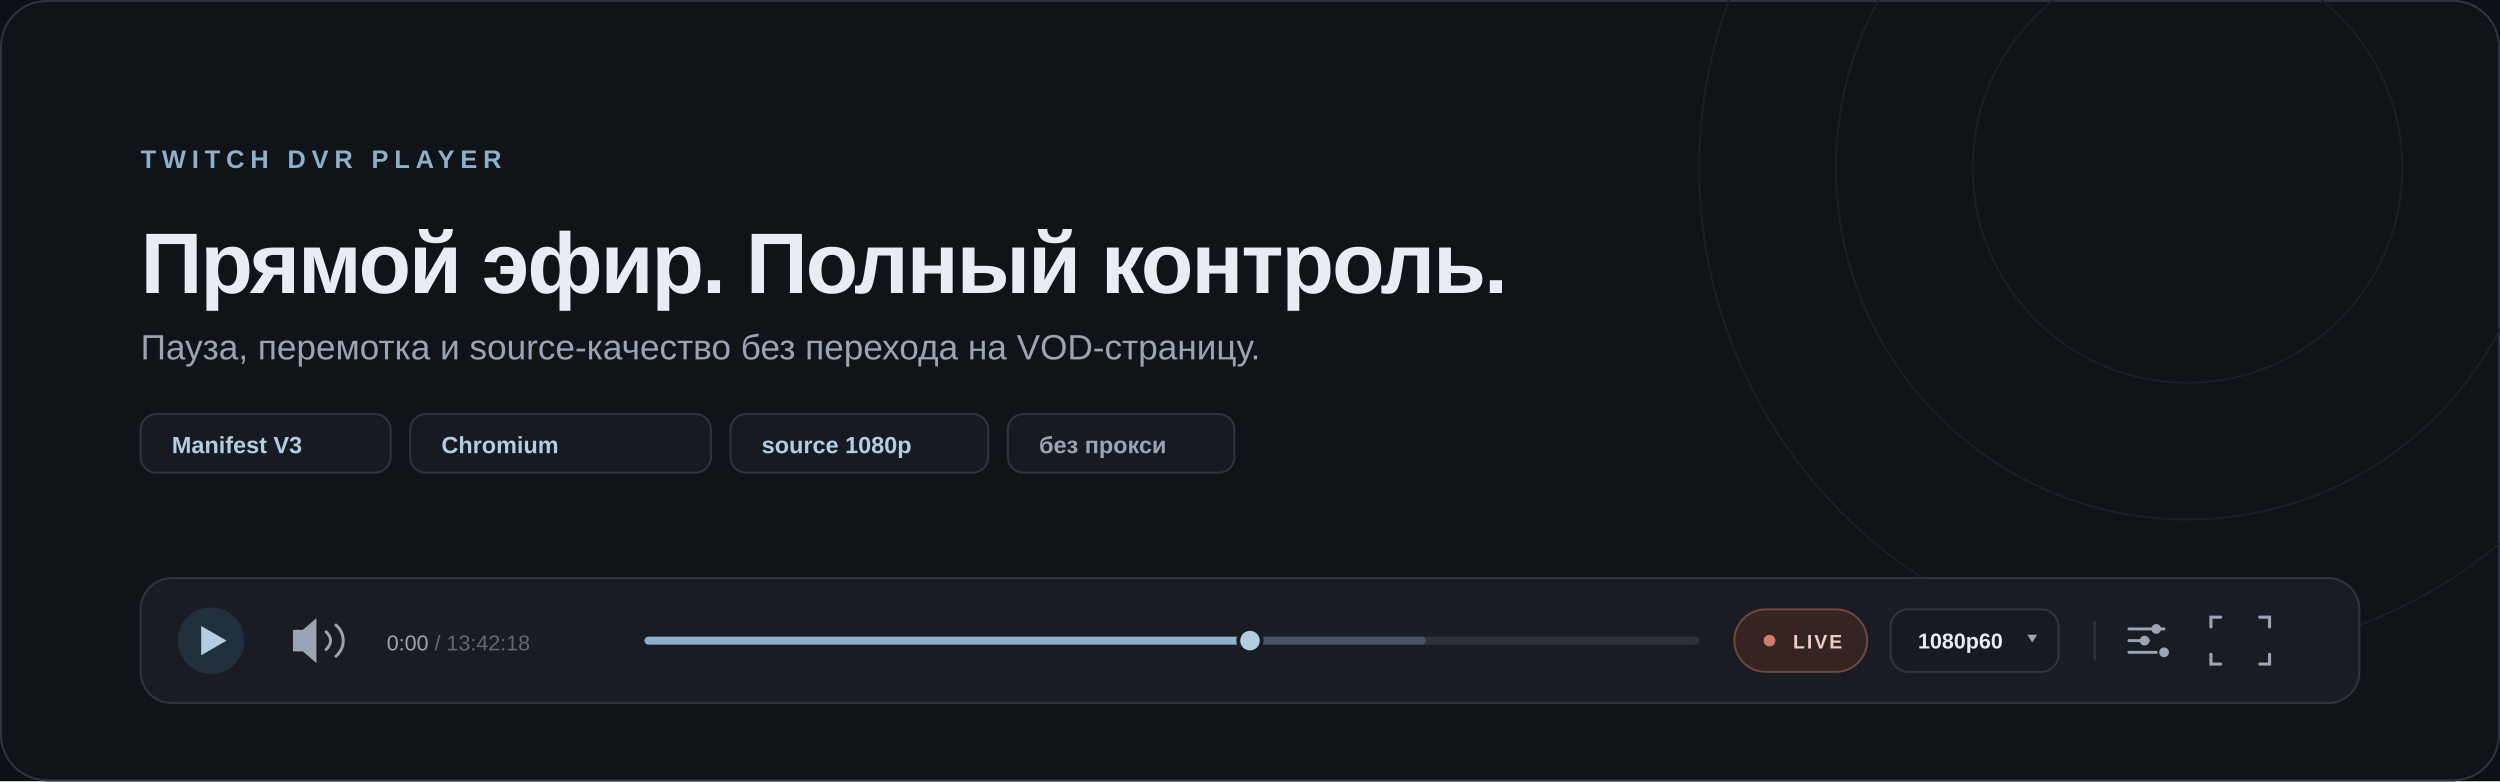
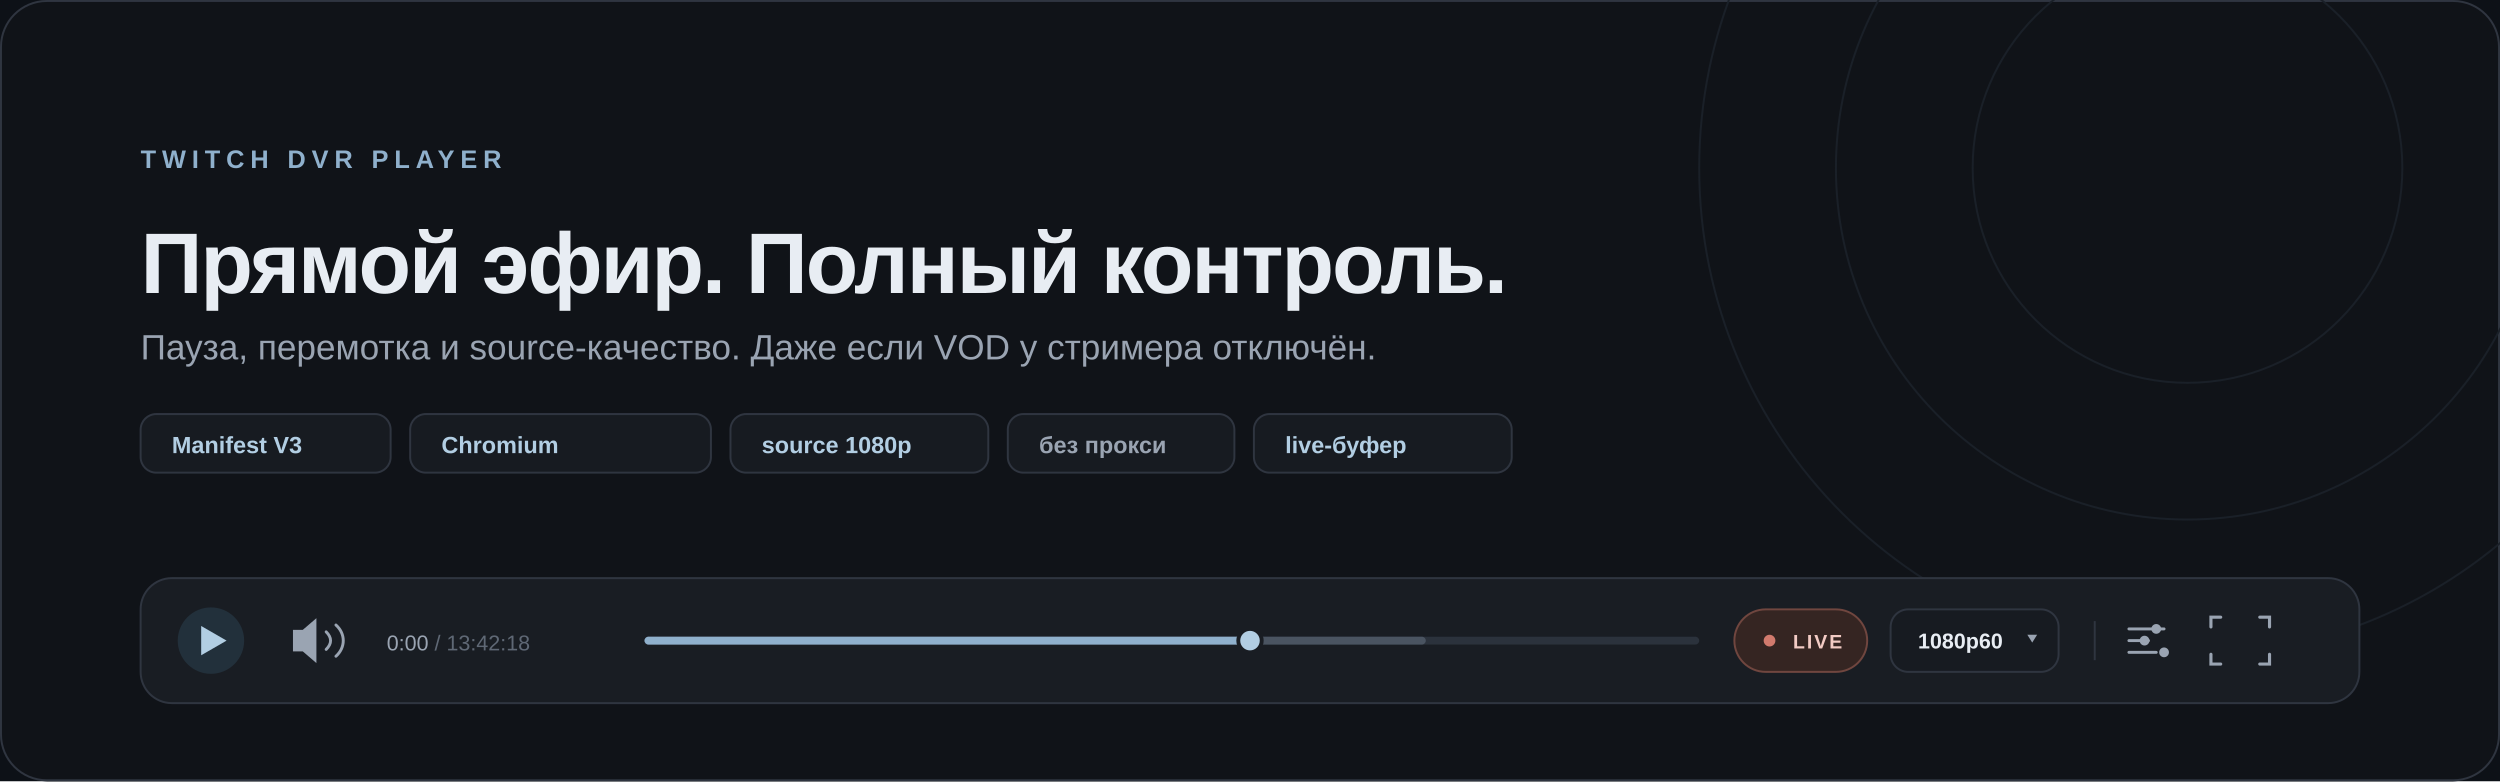
<svg xmlns="http://www.w3.org/2000/svg" width="1280" height="400" viewBox="0 0 1280 400" fill="none">
  <defs>
    <clipPath id="cardClip">
      <rect width="1280" height="400" rx="24" />
    </clipPath>
  </defs>
  <rect width="1280" height="400" fill="#0d1117" />
  <rect width="1280" height="400" rx="24" fill="#101318" />
  <rect x="0.5" y="0.5" width="1279" height="399" rx="23.5" stroke="#2f3540" />
  <g clip-path="url(#cardClip)">
    <circle cx="1120" cy="86" r="250" stroke="#1a2028" />
    <circle cx="1120" cy="86" r="180" stroke="#1a2028" />
    <circle cx="1120" cy="86" r="110" stroke="#1a2028" />
  </g>
  <text x="72" y="86" fill="#8fb0cc" font-family="Segoe UI, Arial, sans-serif" font-size="13" font-weight="700" letter-spacing="3">TWITCH DVR PLAYER</text>
  <text x="72" y="150" fill="#e8edf3" font-family="Segoe UI, Arial, sans-serif" font-size="44" font-weight="700" letter-spacing="-1">Прямой эфир. Полный контроль.</text>
-   <text x="72" y="184" fill="#9aa4b2" font-family="Segoe UI, Arial, sans-serif" font-size="18">Пауза, перемотка и source-качество без перехода на VOD-страницу.</text>
+   <text x="72" y="184" fill="#9aa4b2" font-family="Segoe UI, Arial, sans-serif" font-size="18">Пауза, перемотка и source-качество. Даже если VOD у стримера отключён.</text>
  <g font-family="Segoe UI, Arial, sans-serif" font-size="12" font-weight="600">
    <rect x="72" y="212" width="128" height="30" rx="8" fill="#171b21" stroke="#2f3540" />
    <text x="88" y="232" fill="#b2cee3">Manifest V3</text>
    <rect x="210" y="212" width="154" height="30" rx="8" fill="#171b21" stroke="#2f3540" />
    <text x="226" y="232" fill="#b2cee3">Chromium</text>
    <rect x="374" y="212" width="132" height="30" rx="8" fill="#171b21" stroke="#2f3540" />
    <text x="390" y="232" fill="#b2cee3">source 1080p</text>
    <rect x="516" y="212" width="116" height="30" rx="8" fill="#171b21" stroke="#2f3540" />
    <text x="532" y="232" fill="#9aa4b2">без прокси</text>
+     <rect x="642" y="212" width="132" height="30" rx="8" fill="#171b21" stroke="#2f3540" />
+     <text x="658" y="232" fill="#b2cee3">live-буфер</text>
  </g>
  <g>
    <rect x="72" y="296" width="1136" height="64" rx="16" fill="#191d23" stroke="#2f3540" />
    <circle cx="108" cy="328" r="17" fill="#22303b" />
    <path d="M103 320.5V335.5L116 328L103 320.5Z" fill="#b2cee3" />
    <path d="M150 322.5V333.5H155L162 339.5V316.5L155 322.5H150Z" fill="#9aa4b2" />
    <path d="M167 323.5C170 326.5 170 329.5 167 332.5" stroke="#9aa4b2" stroke-width="1.5" stroke-linecap="round" />
    <path d="M172 320C177 324.5 177 331.5 172 336" stroke="#9aa4b2" stroke-width="1.5" stroke-linecap="round" />
    <text x="198" y="333" fill="#9aa4b2" font-family="Segoe UI, Arial, sans-serif" font-size="11">0:00 <tspan fill="#5f6875">/ 13:42:18</tspan>
    </text>
    <rect x="330" y="326" width="540" height="4" rx="2" fill="#2b323c" />
    <rect x="330" y="326" width="400" height="4" rx="2" fill="#4a5461" />
    <rect x="330" y="326" width="310" height="4" rx="2" fill="#8fb0cc" />
    <circle cx="640" cy="328" r="6" fill="#b2cee3" stroke="#191d23" stroke-width="2" />
    <rect x="888" y="312" width="68" height="32" rx="16" fill="#352522" stroke="#70463f" />
    <circle cx="906" cy="328" r="3" fill="#d17a6d" />
    <text x="918" y="332" fill="#f2cbc4" font-family="Segoe UI, Arial, sans-serif" font-size="10" font-weight="700" letter-spacing="1">LIVE</text>
    <rect x="968" y="312" width="86" height="32" rx="9" fill="#171b21" stroke="#2f3540" />
    <text x="982" y="332" fill="#e8edf3" font-family="Segoe UI, Arial, sans-serif" font-size="11" font-weight="600">1080p60</text>
    <path d="M1038 325L1043 325L1040.5 329Z" fill="#9aa4b2" />
    <rect x="1072" y="318" width="1" height="20" fill="#2f3540" />
    <g stroke="#9aa4b2" stroke-width="1.5" stroke-linecap="round">
      <path d="M1090 322H1108M1090 328H1100M1090 334H1104" />
      <circle cx="1104" cy="322" r="2.5" fill="#9aa4b2" stroke="none" />
      <circle cx="1098" cy="328" r="2.5" fill="#9aa4b2" stroke="none" />
      <circle cx="1108" cy="334" r="2.5" fill="#9aa4b2" stroke="none" />
    </g>
    <g stroke="#9aa4b2" stroke-width="1.6" stroke-linecap="round">
      <path d="M1132 321V316H1137M1162 321V316H1157M1132 335V340H1137M1162 335V340H1157" />
    </g>
  </g>
</svg>
